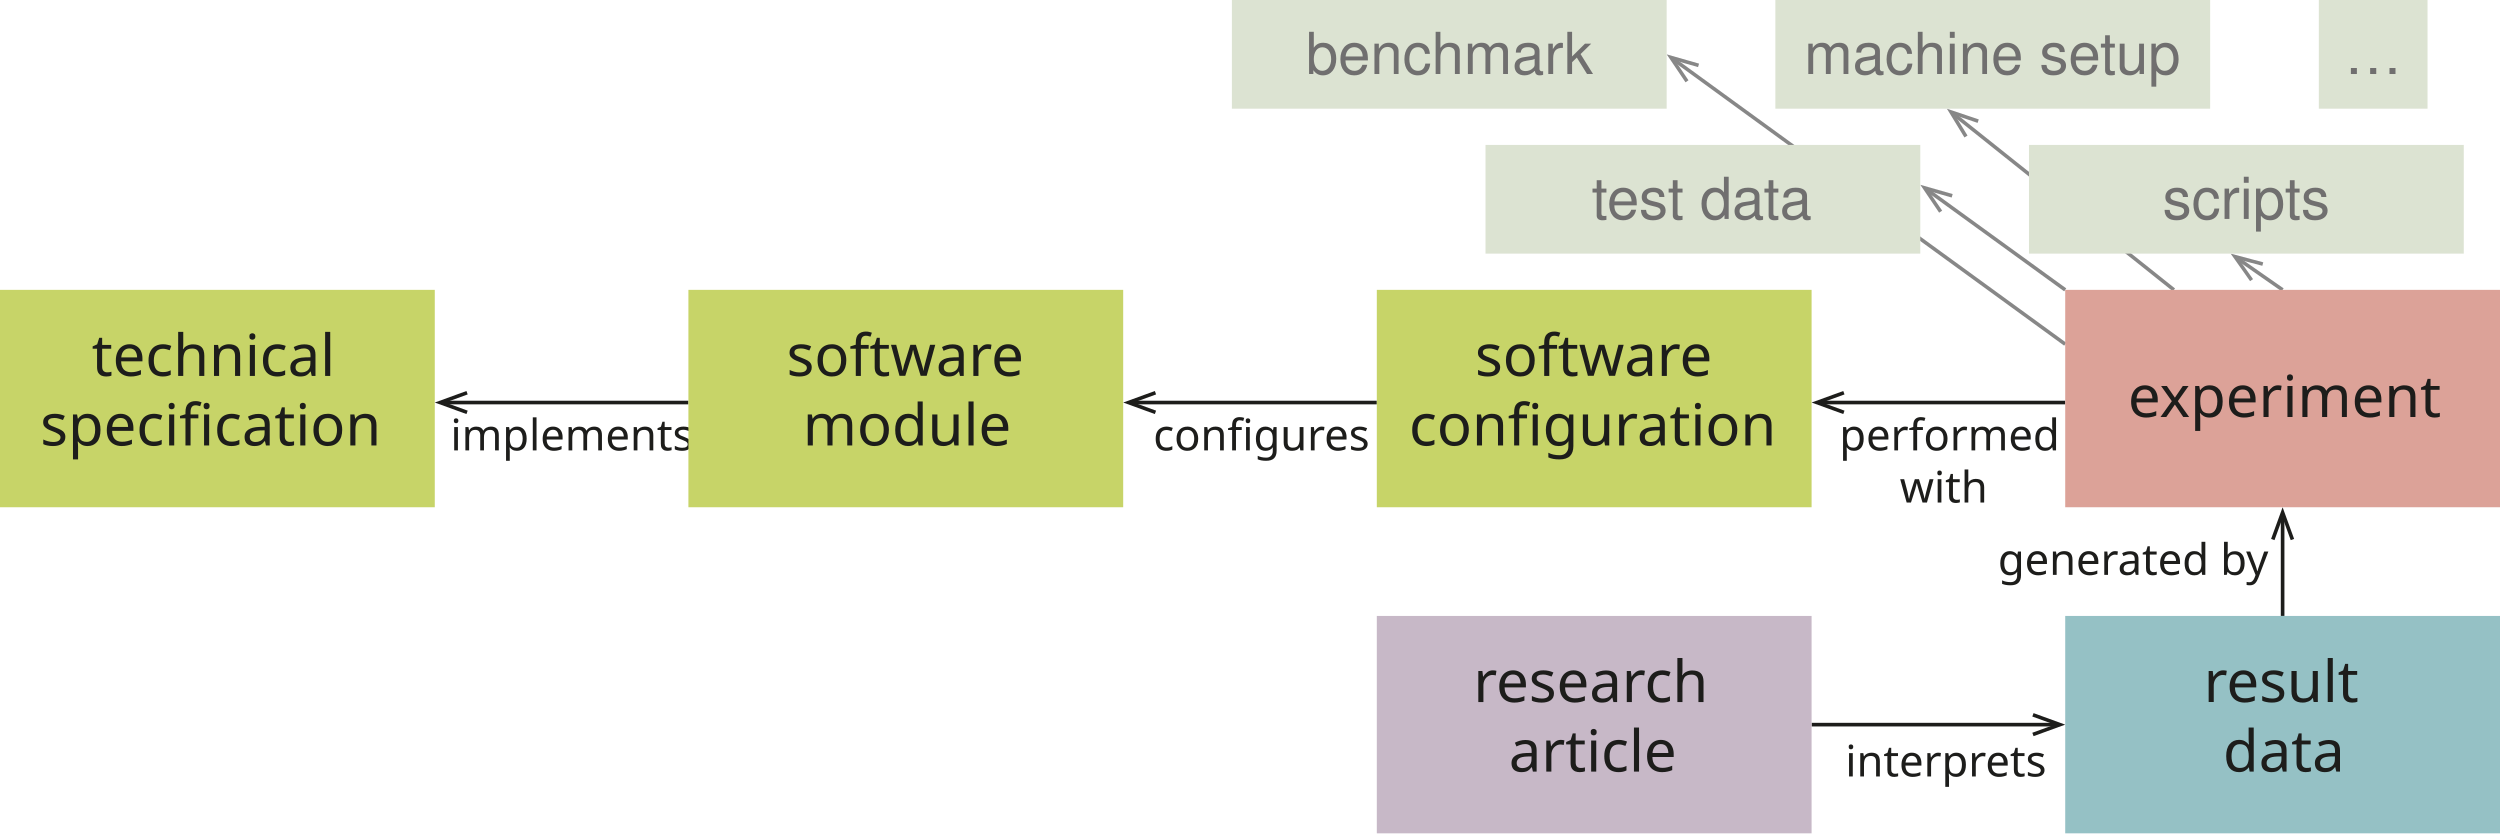
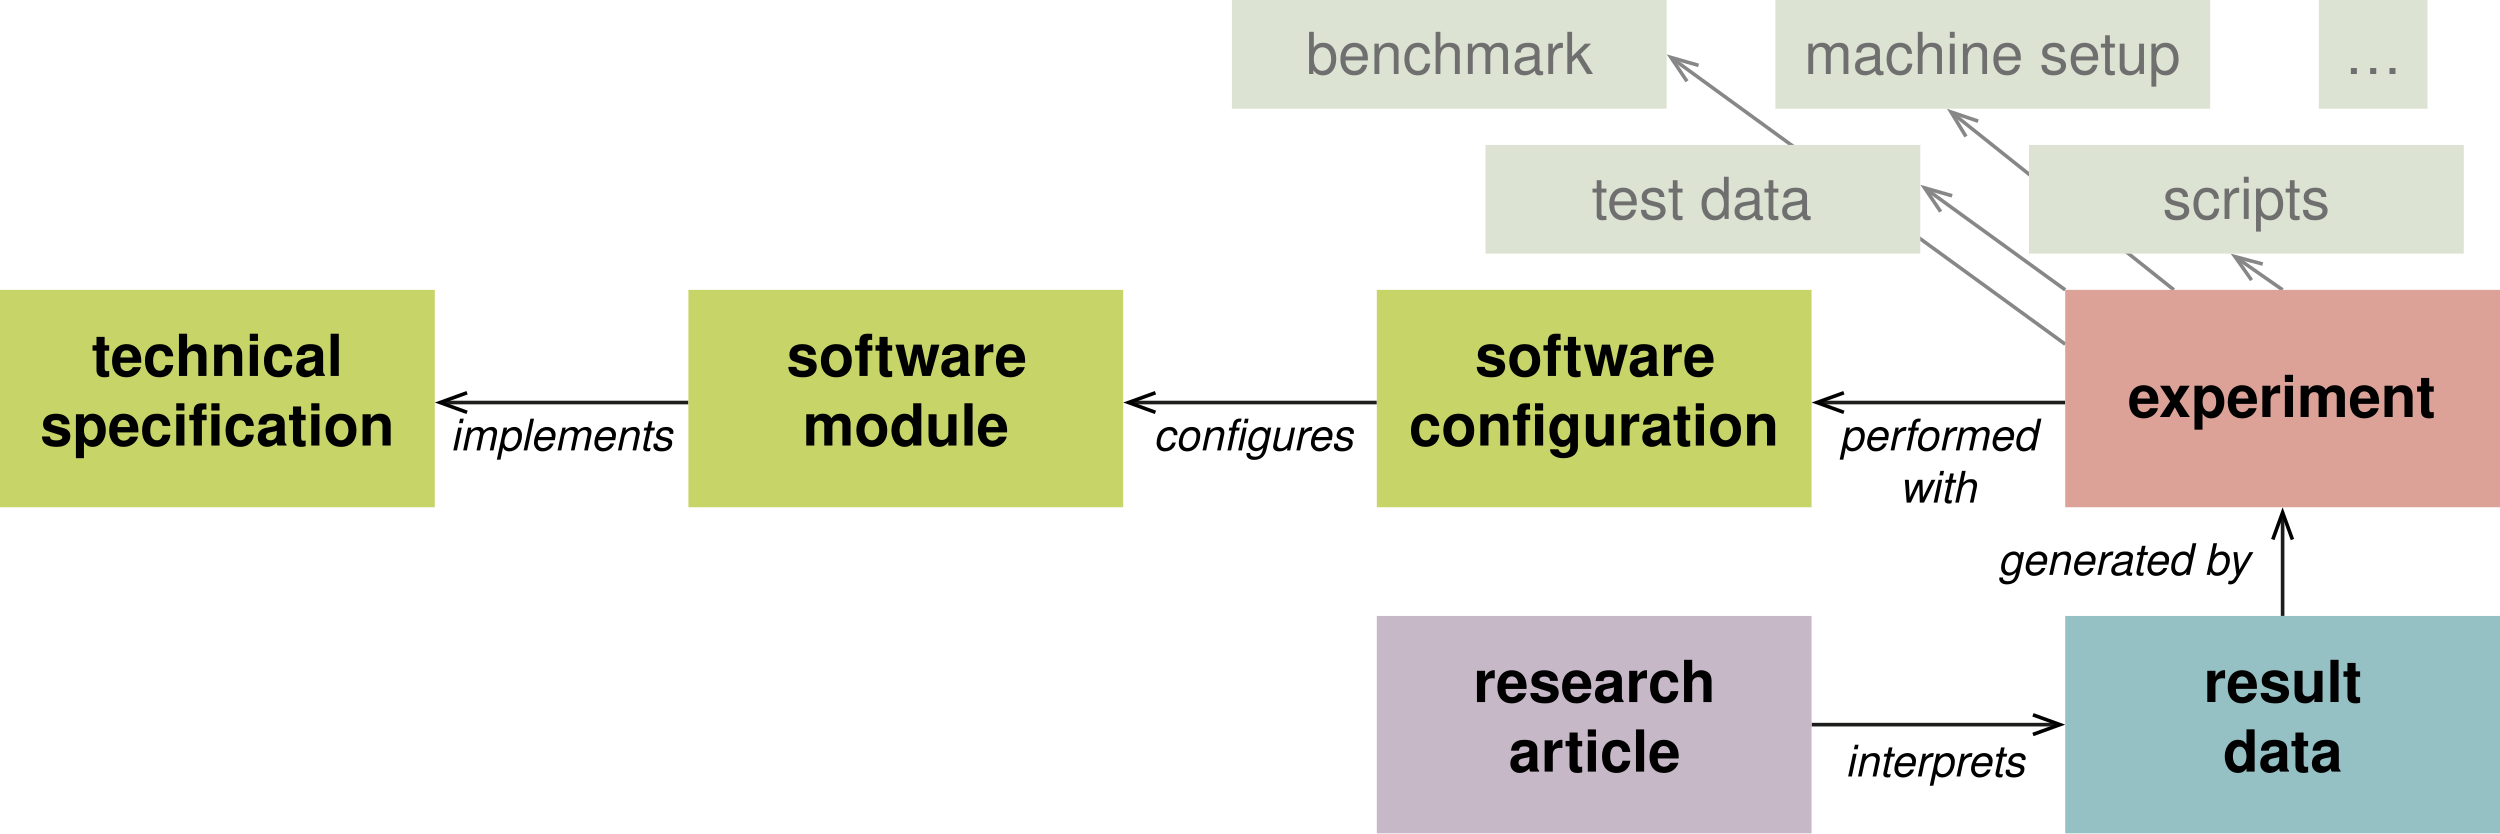
<svg xmlns="http://www.w3.org/2000/svg" version="1.1" width="345px" height="115px">
+   <style>
+   text {
+     font-family: "Helvetica Neue", Helvetica, Arial, sans-serif;
+     font-size: 8px;
+   }
+   .label {
+     font-style: italic;
+     font-size: 6px;
+   }
+   .component {
+     font-weight: bold;
+   }
+ </style>
  <g id="Arrows">
    <g>
-       <g>
-         <line fill="none" stroke="#1D1D1B" stroke-width="0.5" stroke-miterlimit="10" x1="61.41" y1="55.55" x2="95" y2="55.55" />
-         <g>
-           <polygon fill="#1D1D1B" points="64.37,57.14 64.54,56.67 61.46,55.55 64.54,54.43 64.37,53.96 60,55.55     " />
-         </g>
-       </g>
+       <line fill="none" stroke="#1D1D1B" stroke-width="0.5" stroke-miterlimit="10" x1="61.41" y1="55.55" x2="95" y2="55.55" />
+       <polygon points="64.37,57.14 64.54,56.67 61.46,55.55 64.54,54.43 64.37,53.96 60,55.55" />
    </g>
    <g>
-       <g>
-         <line fill="none" stroke="#1D1D1B" stroke-width="0.5" stroke-miterlimit="10" x1="156.41" y1="55.55" x2="190" y2="55.55" />
-         <g>
-           <polygon fill="#1D1D1B" points="159.37,57.14 159.54,56.67 156.46,55.55 159.54,54.43 159.37,53.96 155,55.55     " />
-         </g>
-       </g>
+       <line fill="none" stroke="#1D1D1B" stroke-width="0.5" stroke-miterlimit="10" x1="156.41" y1="55.55" x2="190" y2="55.55" />
+       <polygon points="159.37,57.14 159.54,56.67 156.46,55.55 159.54,54.43 159.37,53.96 155,55.55" />
    </g>
    <g>
-       <g>
-         <line fill="none" stroke="#1D1D1B" stroke-width="0.5" stroke-miterlimit="10" x1="251.41" y1="55.55" x2="285" y2="55.55" />
-         <g>
-           <polygon fill="#1D1D1B" points="254.37,57.14 254.54,56.67 251.46,55.55 254.54,54.43 254.37,53.96 250,55.55     " />
-         </g>
-       </g>
+       <line fill="none" stroke="#1D1D1B" stroke-width="0.5" stroke-miterlimit="10" x1="251.41" y1="55.55" x2="285" y2="55.55" />
+       <polygon points="254.37,57.14 254.54,56.67 251.46,55.55 254.54,54.43 254.37,53.96 250,55.55" />
    </g>
    <g>
-       <g>
-         <line fill="none" stroke="#1D1D1B" stroke-width="0.5" stroke-miterlimit="10" x1="315" y1="85" x2="315" y2="71.41" />
-         <g>
-           <polygon fill="#1D1D1B" points="316.59,74.37 316.12,74.54 315,71.46 313.88,74.54 313.41,74.37 315,70     " />
-         </g>
-       </g>
+       <line fill="none" stroke="#1D1D1B" stroke-width="0.5" stroke-miterlimit="10" x1="315" y1="85" x2="315" y2="71.41" />
+       <polygon points="316.59,74.37 316.12,74.54 315,71.46 313.88,74.54 313.41,74.37 315,70" />
    </g>
    <g>
-       <g>
-         <line fill="none" stroke="#1D1D1B" stroke-width="0.5" stroke-miterlimit="10" x1="250" y1="100" x2="283.59" y2="100" />
-         <g>
-           <polygon fill="#1D1D1B" points="280.63,101.59 280.46,101.12 283.54,100 280.46,98.88 280.63,98.41 285,100     " />
-         </g>
-       </g>
+       <line fill="none" stroke="#1D1D1B" stroke-width="0.5" stroke-miterlimit="10" x1="250" y1="100" x2="283.59" y2="100" />
+       <polygon points="280.63,101.59 280.46,101.12 283.54,100 280.46,98.88 280.63,98.41 285,100" />
    </g>
    <g>
-       <g>
-         <line fill="none" stroke="#878787" stroke-width="0.5" stroke-miterlimit="10" x1="266.14" y1="26.33" x2="285" y2="40" />
-         <g>
-           <polygon fill="#878787" points="267.6,29.35 268.02,29.07 266.18,26.36 269.33,27.26 269.47,26.78 265,25.5     " />
-         </g>
-       </g>
+       <line fill="none" stroke="#878787" stroke-width="0.5" stroke-miterlimit="10" x1="266.14" y1="26.33" x2="285" y2="40" />
+       <polygon fill="#878787" points="267.6,29.35 268.02,29.07 266.18,26.36 269.33,27.26 269.47,26.78 265,25.5" />
    </g>
    <g>
-       <g>
-         <line fill="none" stroke="#878787" stroke-width="0.5" stroke-miterlimit="10" x1="231.14" y1="8.33" x2="285" y2="47.5" />
-         <g>
-           <polygon fill="#878787" points="232.6,11.36 233.01,11.08 231.18,8.36 234.33,9.26 234.47,8.78 230,7.5     " />
-         </g>
-       </g>
+       <line fill="none" stroke="#878787" stroke-width="0.5" stroke-miterlimit="10" x1="231.14" y1="8.33" x2="285" y2="47.5" />
+       <polygon fill="#878787" points="232.6,11.36 233.01,11.08 231.18,8.36 234.33,9.26 234.47,8.78 230,7.5" />
    </g>
    <g>
-       <g>
-         <line fill="none" stroke="#878787" stroke-width="0.5" stroke-miterlimit="10" x1="269.77" y1="15.88" x2="300" y2="40" />
-         <g>
-           <polygon fill="#878787" points="271.09,18.97 271.52,18.71 269.81,15.91 272.91,16.96 273.07,16.48 268.67,15     " />
-         </g>
-       </g>
+       <line fill="none" stroke="#878787" stroke-width="0.5" stroke-miterlimit="10" x1="269.77" y1="15.88" x2="300" y2="40" />
+       <polygon fill="#878787" points="271.09,18.97 271.52,18.71 269.81,15.91 272.91,16.96 273.07,16.48 268.67,15" />
    </g>
    <g>
-       <g>
-         <line fill="none" stroke="#878787" stroke-width="0.5" stroke-miterlimit="10" x1="308.99" y1="35.81" x2="315" y2="40" />
-         <g>
-           <polygon fill="#878787" points="310.51,38.8 310.92,38.52 309.03,35.84 312.2,36.68 312.33,36.2 307.83,35     " />
-         </g>
-       </g>
+       <line fill="none" stroke="#878787" stroke-width="0.5" stroke-miterlimit="10" x1="308.99" y1="35.81" x2="315" y2="40" />
+       <polygon fill="#878787" points="310.51,38.8 310.92,38.52 309.03,35.84 312.2,36.68 312.33,36.2 307.83,35" />
    </g>
  </g>
  <g id="Boxes">
    <rect y="40" fill="#C7D468" width="60" height="30" />
-     <text transform="matrix(1 0 0 1 12.6602 51.8799)">
-       <tspan x="0" y="0" fill="#1D1D1B" font-family="'Helvetica-Bold'" font-size="8">technical </tspan>
-       <tspan x="-7.11" y="9.6" fill="#1D1D1B" font-family="'Helvetica-Bold'" font-size="8">specification</tspan>
+     <text transform="matrix(1 0 0 1 12.6602 51.8799)" class="component">technical <tspan x="-7.11" y="9.6">specification</tspan>
    </text>
-     <text transform="matrix(1 0 0 1 62.1621 62.1523)" fill="#1D1D1B" font-family="'Helvetica-Oblique'" font-size="6">implements</text>
-     <text transform="matrix(1 0 0 1 159.1582 62.1523)" fill="#1D1D1B" font-family="'Helvetica-Oblique'" font-size="6">configures</text>
-     <text transform="matrix(1 0 0 1 253.8271 62.1523)">
-       <tspan x="0" y="0" fill="#1D1D1B" font-family="'Helvetica-Oblique'" font-size="6">performed </tspan>
-       <tspan x="8.34" y="7.2" fill="#1D1D1B" font-family="'Helvetica-Oblique'" font-size="6">with</tspan>
+     <text transform="matrix(1 0 0 1 62.1621 62.1523)" class="label">implements</text>
+     <text transform="matrix(1 0 0 1 159.1582 62.1523)" class="label">configures</text>
+     <text transform="matrix(1 0 0 1 253.8271 62.1523)" class="label">performed <tspan x="8.34" y="7.2">with</tspan>
    </text>
-     <text transform="matrix(1 0 0 1 275.7109 79.334)" fill="#1D1D1B" font-family="'Helvetica-Oblique'" font-size="6">generated by</text>
-     <text transform="matrix(1 0 0 1 254.6533 107.1523)" fill="#1D1D1B" font-family="'Helvetica-Oblique'" font-size="6">interprets</text>
+     <text transform="matrix(1 0 0 1 275.7109 79.334)" class="label">generated by</text>
+     <text transform="matrix(1 0 0 1 254.6533 107.1523)" class="label">interprets</text>
    <rect x="95" y="40" fill="#C7D468" width="60" height="30" />
-     <text transform="matrix(1 0 0 1 108.5508 51.8799)">
-       <tspan x="0" y="0" fill="#1D1D1B" font-family="'Helvetica-Bold'" font-size="8">software </tspan>
-       <tspan x="2.23" y="9.6" fill="#1D1D1B" font-family="'Helvetica-Bold'" font-size="8">module</tspan>
+     <text transform="matrix(1 0 0 1 108.5508 51.8799)" class="component">software <tspan x="2.23" y="9.6">module</tspan>
    </text>
    <rect x="190" y="40" fill="#C7D468" width="60" height="30" />
-     <text transform="matrix(1 0 0 1 203.5508 51.8799)">
-       <tspan x="0" y="0" fill="#1D1D1B" font-family="'Helvetica-Bold'" font-size="8">software </tspan>
-       <tspan x="-9.1" y="9.6" fill="#1D1D1B" font-family="'Helvetica-Bold'" font-size="8">configuration</tspan>
+     <text transform="matrix(1 0 0 1 203.5508 51.8799)" class="component">software <tspan x="-9.1" y="9.6">configuration</tspan>
    </text>
    <rect x="190" y="85" fill="#C7B8C7" width="60" height="30" />
-     <text transform="matrix(1 0 0 1 203.3203 96.8809)">
-       <tspan x="0" y="0" fill="#1D1D1B" font-family="'Helvetica-Bold'" font-size="8">research </tspan>
-       <tspan x="4.89" y="9.6" fill="#1D1D1B" font-family="'Helvetica-Bold'" font-size="8">article</tspan>
+     <text transform="matrix(1 0 0 1 203.3203 96.8809)" class="component">research <tspan x="4.89" y="9.6">article</tspan>
    </text>
    <rect x="285" y="85" fill="#95C1C5" width="60" height="30" />
-     <text transform="matrix(1 0 0 1 304.1074 96.8789)">
-       <tspan x="0" y="0" fill="#1D1D1B" font-family="'Helvetica-Bold'" font-size="8">result </tspan>
-       <tspan x="2.67" y="9.6" fill="#1D1D1B" font-family="'Helvetica-Bold'" font-size="8">data</tspan>
+     <text transform="matrix(1 0 0 1 304.1074 96.8789)" class="component">result <tspan x="2.67" y="9.6">data</tspan>
    </text>
    <rect x="285" y="40" fill="#DCA298" width="60" height="30" />
-     <text transform="matrix(1 0 0 1 293.6582 57.5469)" fill="#1D1D1B" font-family="'Helvetica-Bold'" font-size="8">experiment</text>
+     <text transform="matrix(1 0 0 1 293.6582 57.5469)" class="component">experiment</text>
    <rect x="170" fill="#DCE3D2" width="60" height="15" />
-     <text transform="matrix(1 0 0 1 180.2129 10.2124)" fill="#706F6F" font-family="'Helvetica'" font-size="8">benchmark</text>
+     <text transform="matrix(1 0 0 1 180.2129 10.2124)" fill="#706F6F">benchmark</text>
    <rect x="205" y="20" fill="#DCE3D2" width="60" height="15" />
-     <text transform="matrix(1 0 0 1 219.6562 30.2129)" fill="#706F6F" font-family="'Helvetica'" font-size="8">test data</text>
+     <text transform="matrix(1 0 0 1 219.6562 30.2129)" fill="#706F6F">test data</text>
    <rect x="245" fill="#DCE3D2" width="60" height="15" />
-     <text transform="matrix(1 0 0 1 248.9844 10.2124)" fill="#706F6F" font-family="'Helvetica'" font-size="8">machine setup</text>
+     <text transform="matrix(1 0 0 1 248.9844 10.2124)" fill="#706F6F">machine setup</text>
    <rect x="320" fill="#DCE3D2" width="15" height="15" />
-     <text transform="matrix(1 0 0 1 323.5 10.2124)" fill="#706F6F" font-family="'Helvetica'" font-size="8">…</text>
+     <text transform="matrix(1 0 0 1 323.5 10.2124)" fill="#706F6F">…</text>
    <rect x="280" y="20" fill="#DCE3D2" width="60" height="15" />
-     <text transform="matrix(1 0 0 1 298.4434 30.2129)" fill="#706F6F" font-family="'Helvetica'" font-size="8">scripts</text>
+     <text transform="matrix(1 0 0 1 298.4434 30.2129)" fill="#706F6F">scripts</text>
  </g>
</svg>
